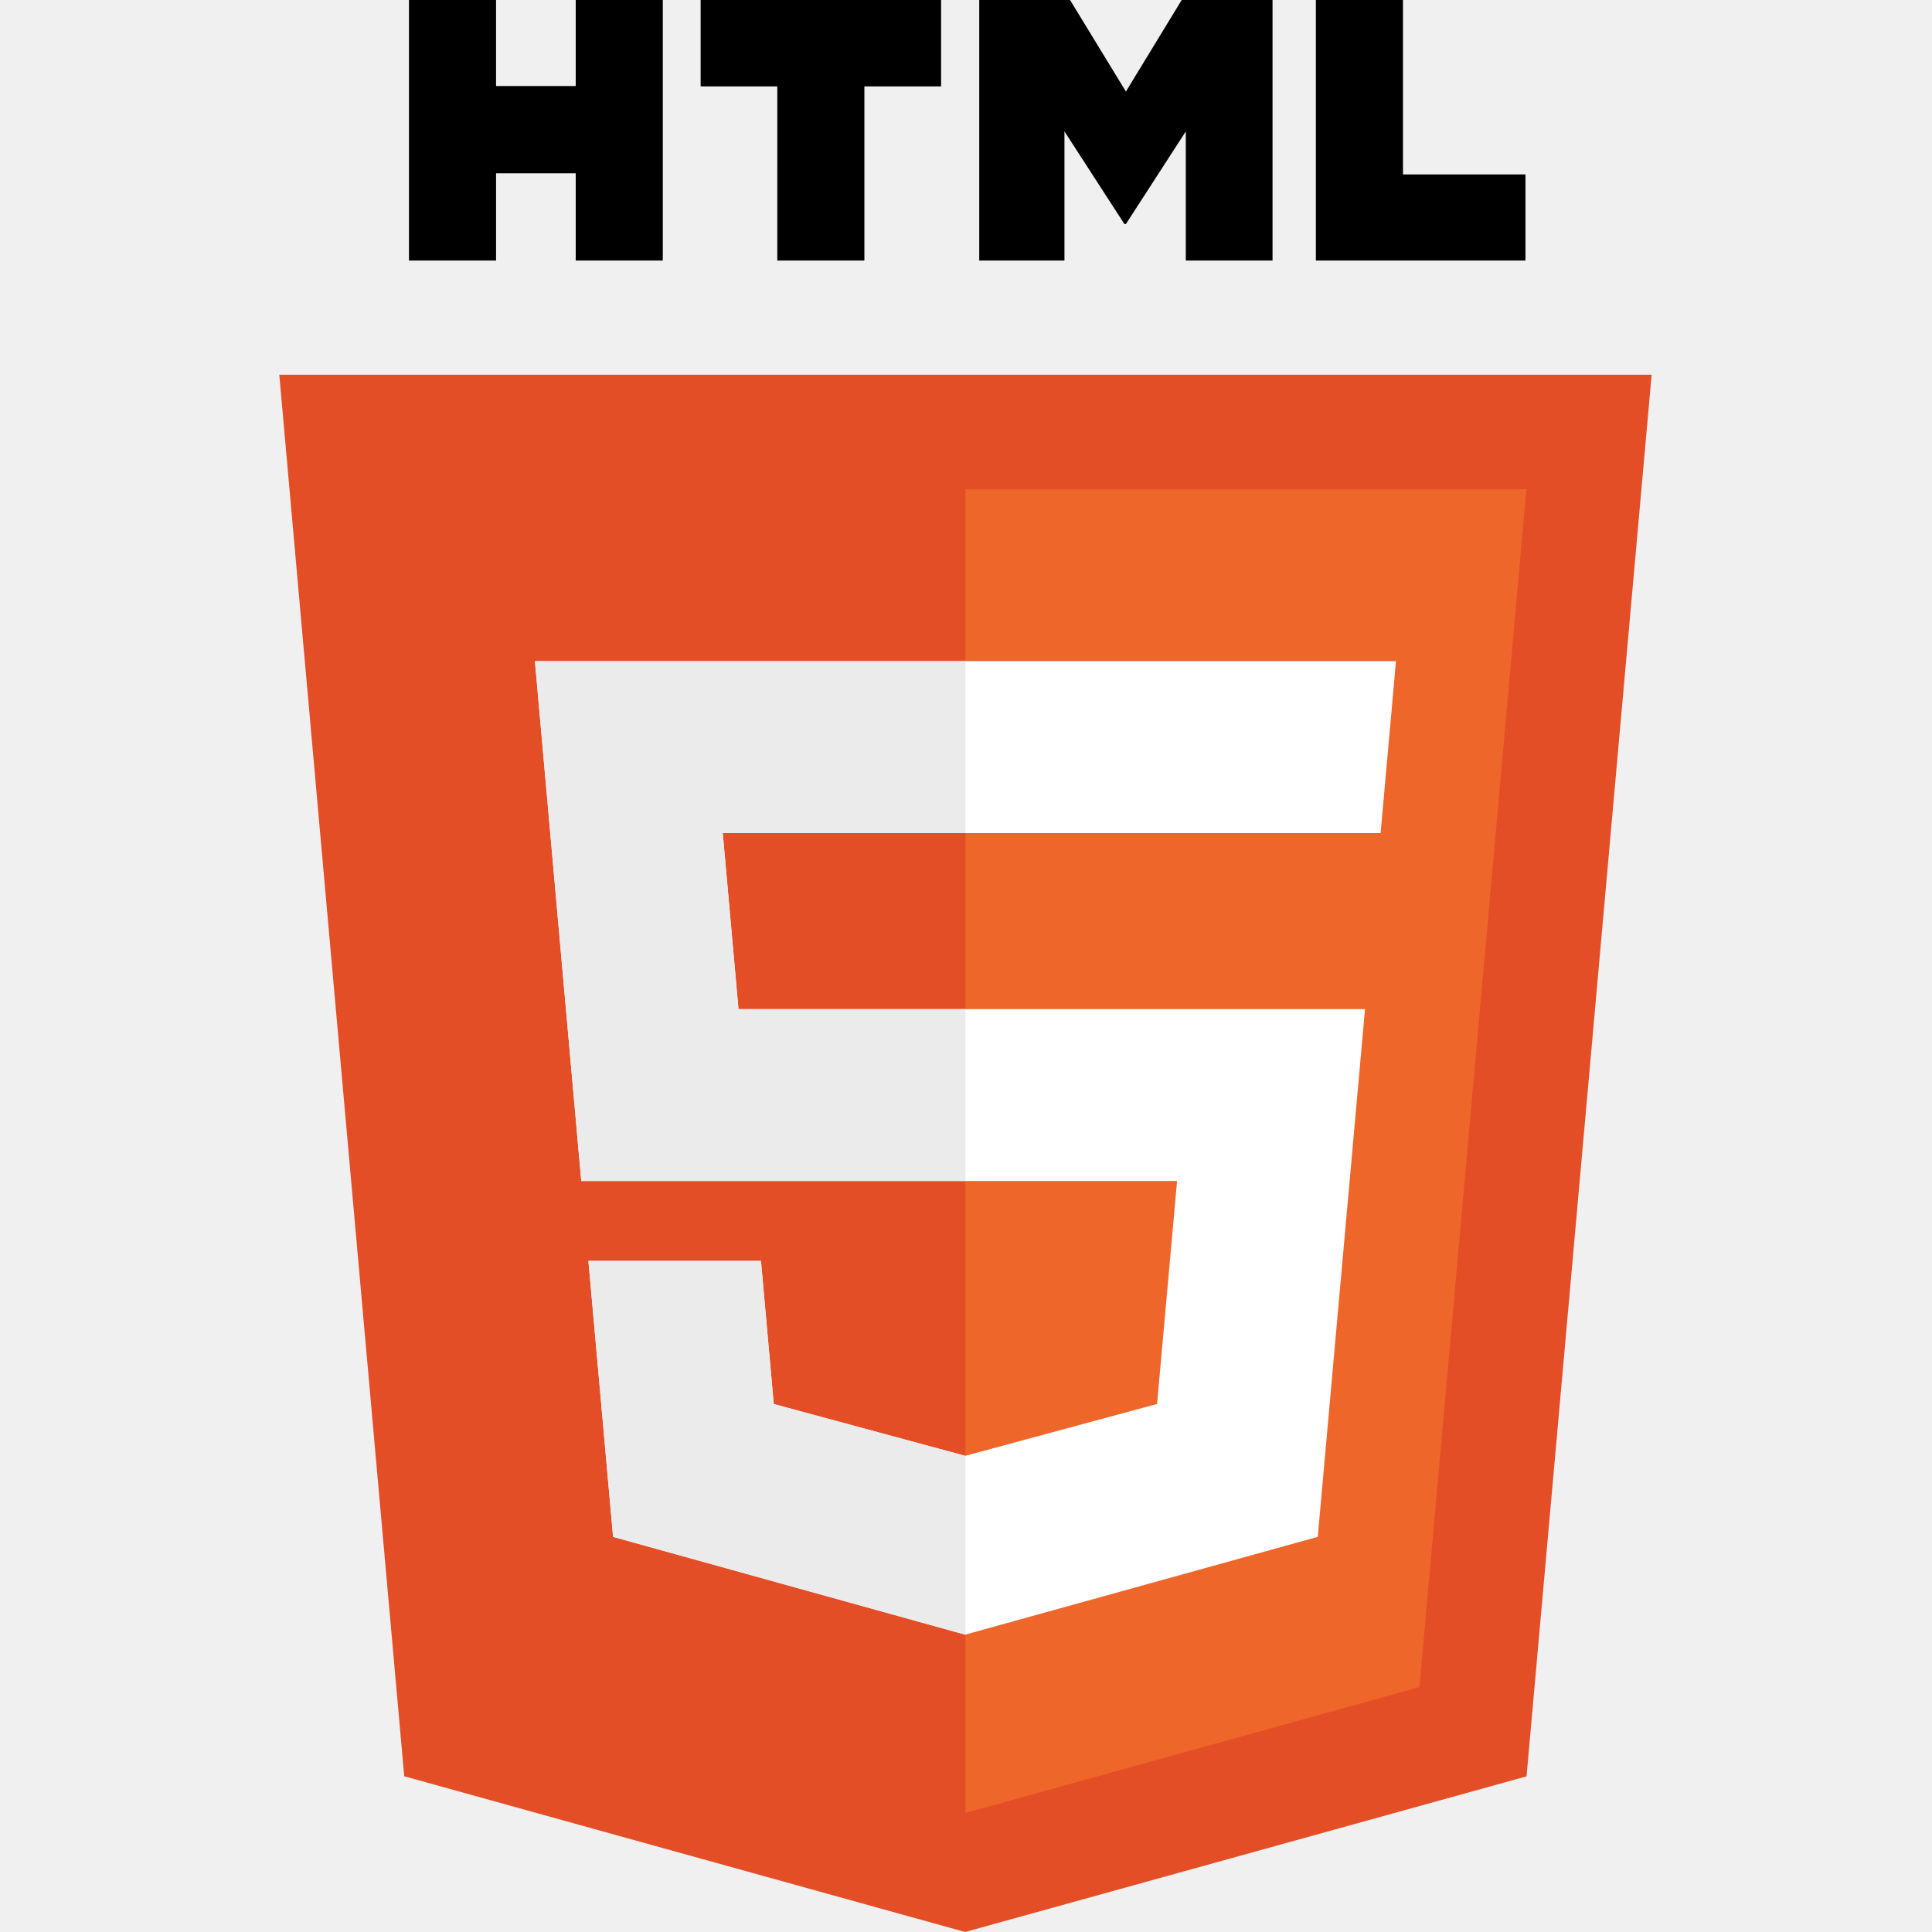
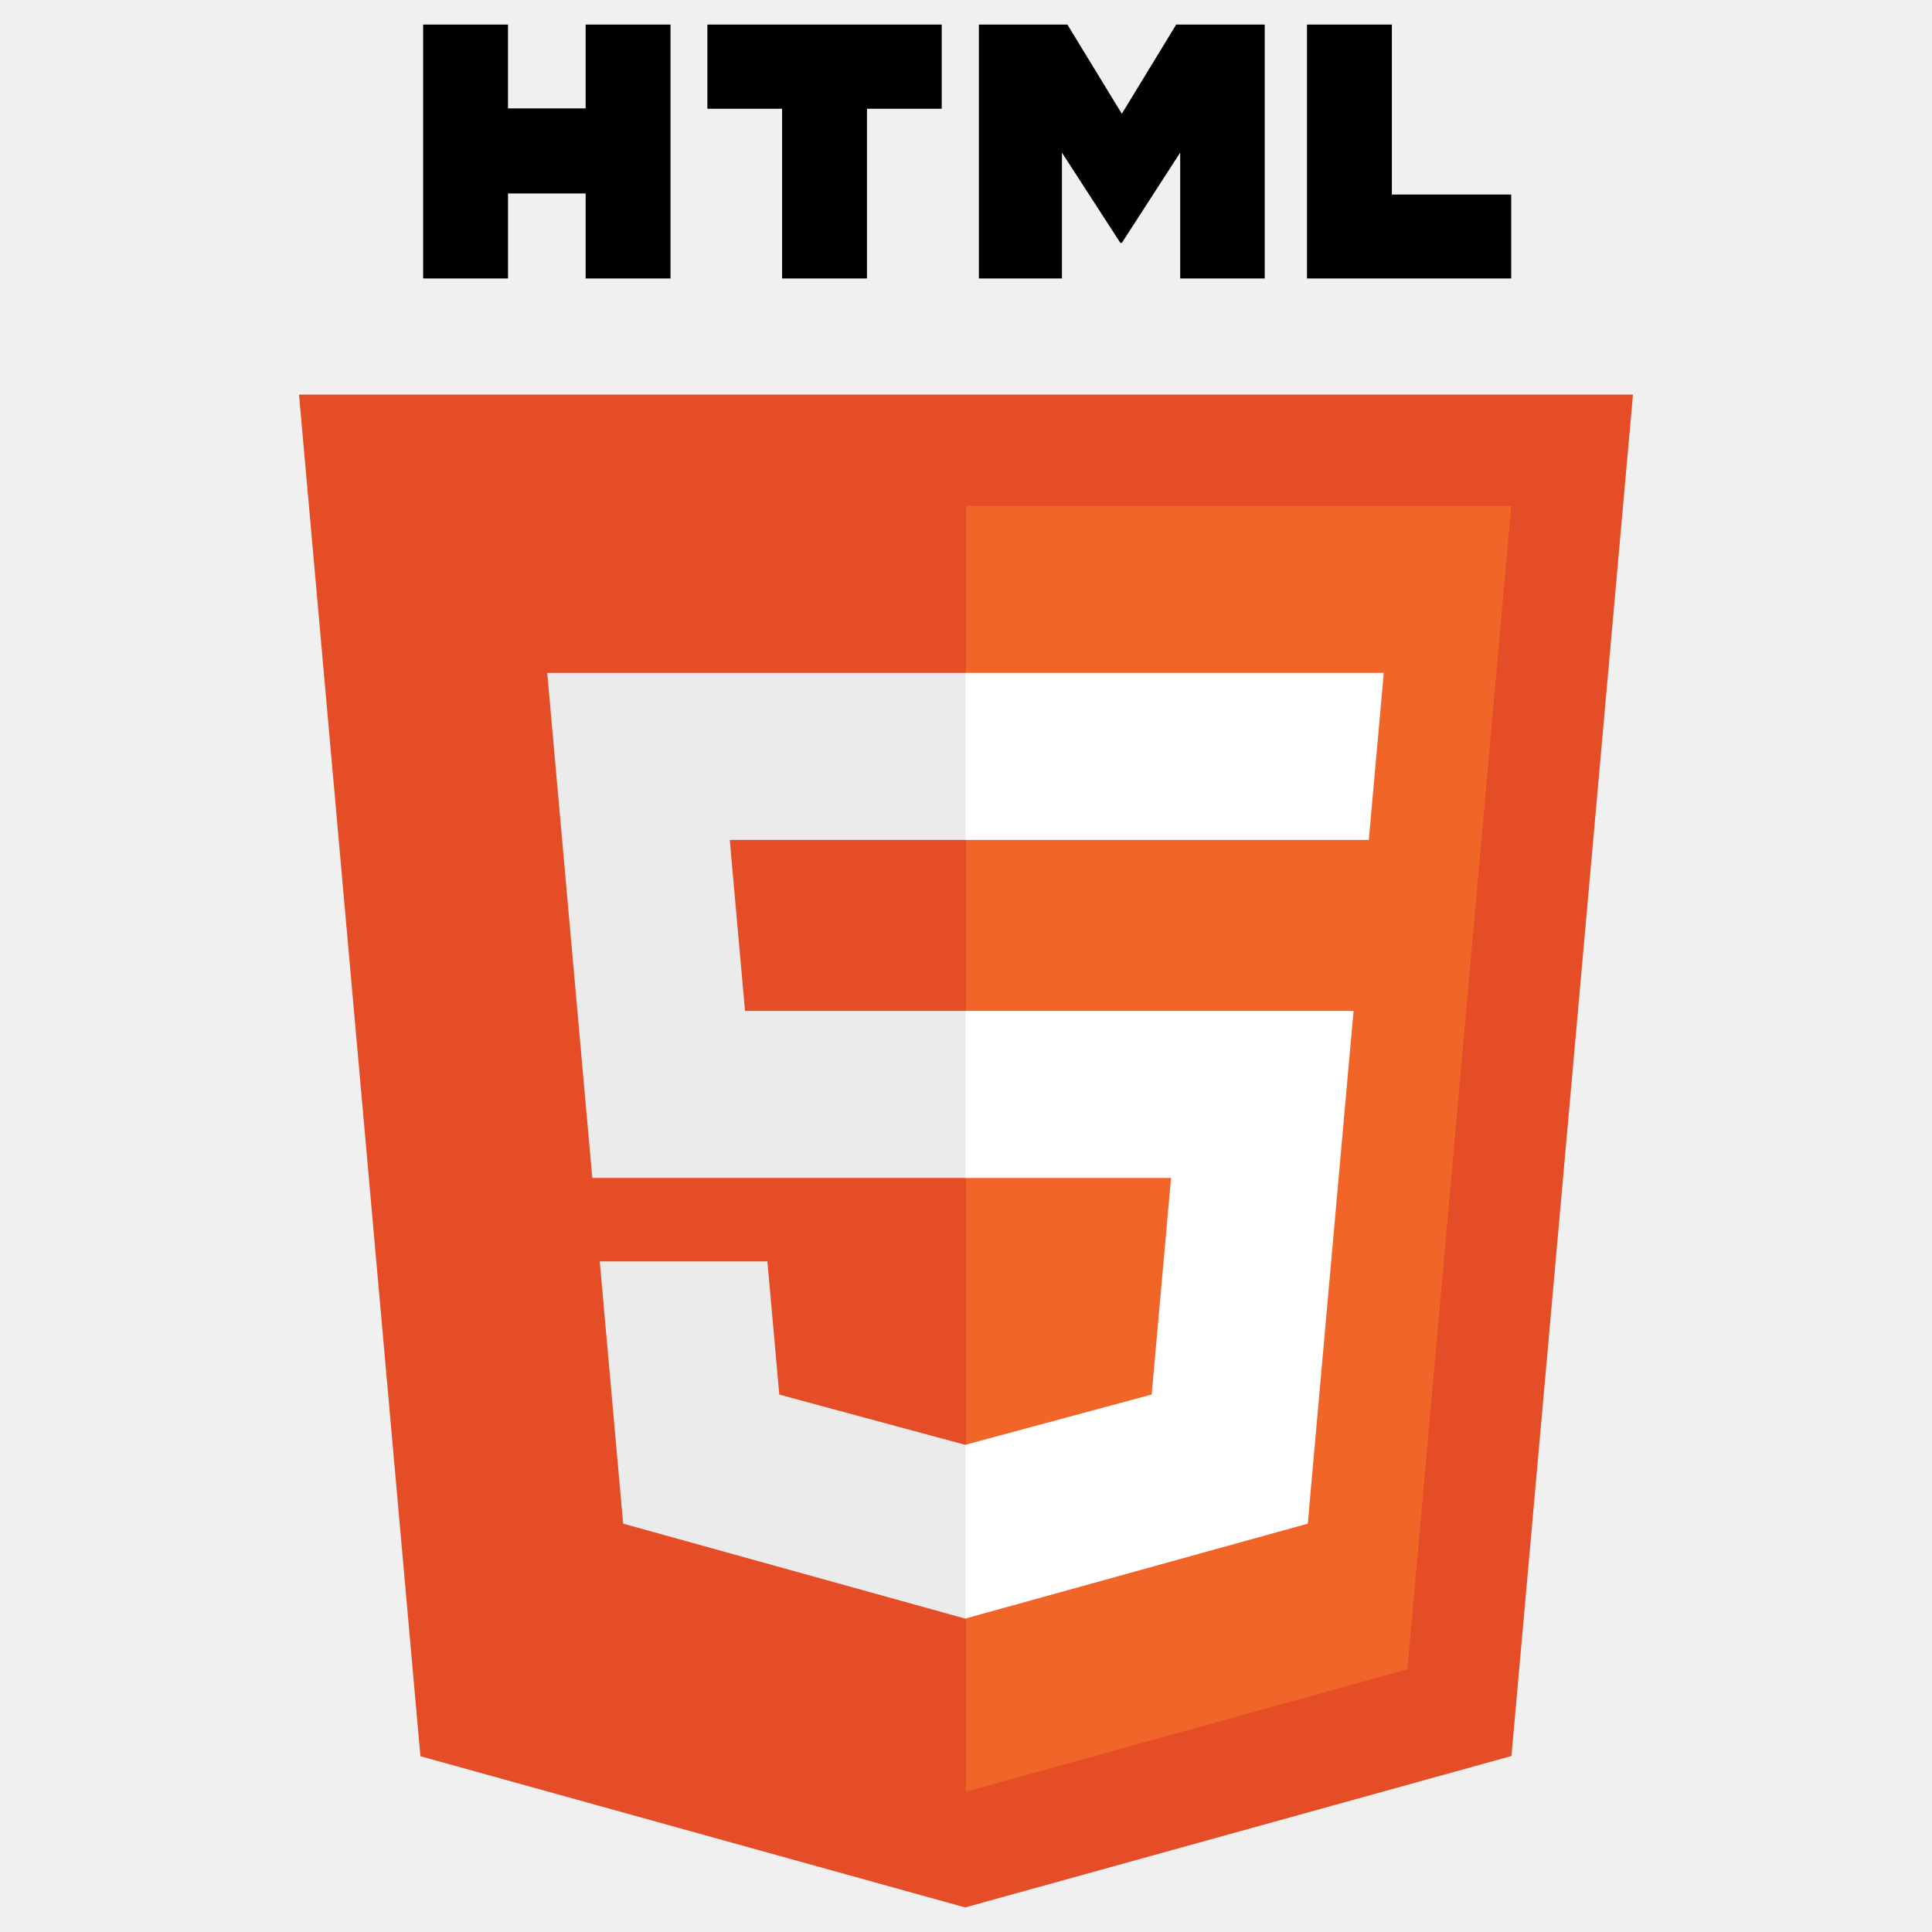
- <svg xmlns="http://www.w3.org/2000/svg" version="1.1" id="Layer_1" x="0px" y="0px" width="512px" height="512px" viewBox="0 0 512 512" enable-background="new 0 0 512 512" xml:space="preserve">
-   <g>
-     <g>
-       <g>
-         <path d="M108.382,0h23.077v22.8h21.11V0h23.078v69.044H152.57v-23.12h-21.11v23.12h-23.077L108.382,0L108.382,0z" />
-         <path d="M205.994,22.896h-20.316V0h63.72v22.896h-20.325v46.148h-23.078L205.994,22.896L205.994,22.896z" />
-         <path d="M259.511,0h24.063l14.802,24.26L313.163,0h24.072v69.044h-22.982V34.822l-15.877,24.549h-0.397l-15.888-24.549v34.222     h-22.58V0z" />
-         <path d="M348.72,0h23.084v46.222h32.453v22.822H348.72V0z" />
-       </g>
-     </g>
-   </g>
-   <g id="Guides_to_delete">
-     <g>
-       <polygon fill="#E34E26" points="107.125,470.727 74.012,99.297 437.703,99.297 404.549,470.755 255.769,512   " />
-       <polygon fill="#EF662A" points="255.857,129.657 255.857,480.449 376.164,447.101 404.51,129.657   " />
-       <polygon fill="#FFFFFF" points="141.761,175.217 154.041,312.978 311.936,312.978 306.637,372.066 255.799,385.811     205.057,372.085 201.664,334.146 155.937,334.146 162.476,407.282 255.787,433.199 349.219,407.282 361.744,267.429     195.706,267.429 191.538,220.777 365.732,220.777 365.873,220.777 369.953,175.217   " />
-       <g>
-         <polygon fill="#EBEBEB" points="255.857,175.217 141.761,175.217 154.041,312.978 255.857,312.978 255.857,267.429      195.706,267.429 191.538,220.777 255.857,220.777    " />
-         <polygon fill="#EBEBEB" points="255.857,385.791 255.799,385.811 205.057,372.085 201.664,334.146 155.937,334.146      162.476,407.282 255.787,433.199 255.857,433.179    " />
-       </g>
-     </g>
-   </g>
+ <svg xmlns="http://www.w3.org/2000/svg" viewBox="0 0 128 128">
+   <path fill="#E44D26" d="M27.854 116.354l-8.043-90.211h88.378l-8.051 90.197-36.192 10.033z" />
+   <path fill="#F16529" d="M64 118.704l29.244-8.108 6.881-77.076H64z" />
+   <path fill="#EBEBEB" d="M64 66.978H49.359l-1.01-11.331H64V44.583H36.257l.264 2.969 2.72 30.489H64zm0 28.733l-.049.013-12.321-3.328-.788-8.823H39.735l1.55 17.372 22.664 6.292.051-.015z" />
+   <path d="M28.034 1.627h5.622v5.556H38.8V1.627h5.623v16.822H38.8v-5.633h-5.143v5.633h-5.623V1.627zm23.782 5.579h-4.95V1.627h15.525v5.579h-4.952v11.243h-5.623V7.206zm13.039-5.579h5.862l3.607 5.911 3.603-5.911h5.865v16.822h-5.601v-8.338l-3.867 5.981h-.098l-3.87-5.981v8.338h-5.502V1.627zm21.736 0h5.624v11.262h7.907v5.561H86.591V1.627z" />
+   <path fill="#fff" d="M63.962 66.978v11.063h13.624L76.302 92.39l-12.34 3.331v11.51l22.682-6.286.166-1.87 2.6-29.127.27-2.97h-2.982zm0-22.395v11.064h26.725l.221-2.487.505-5.608.265-2.969z" />
</svg>
